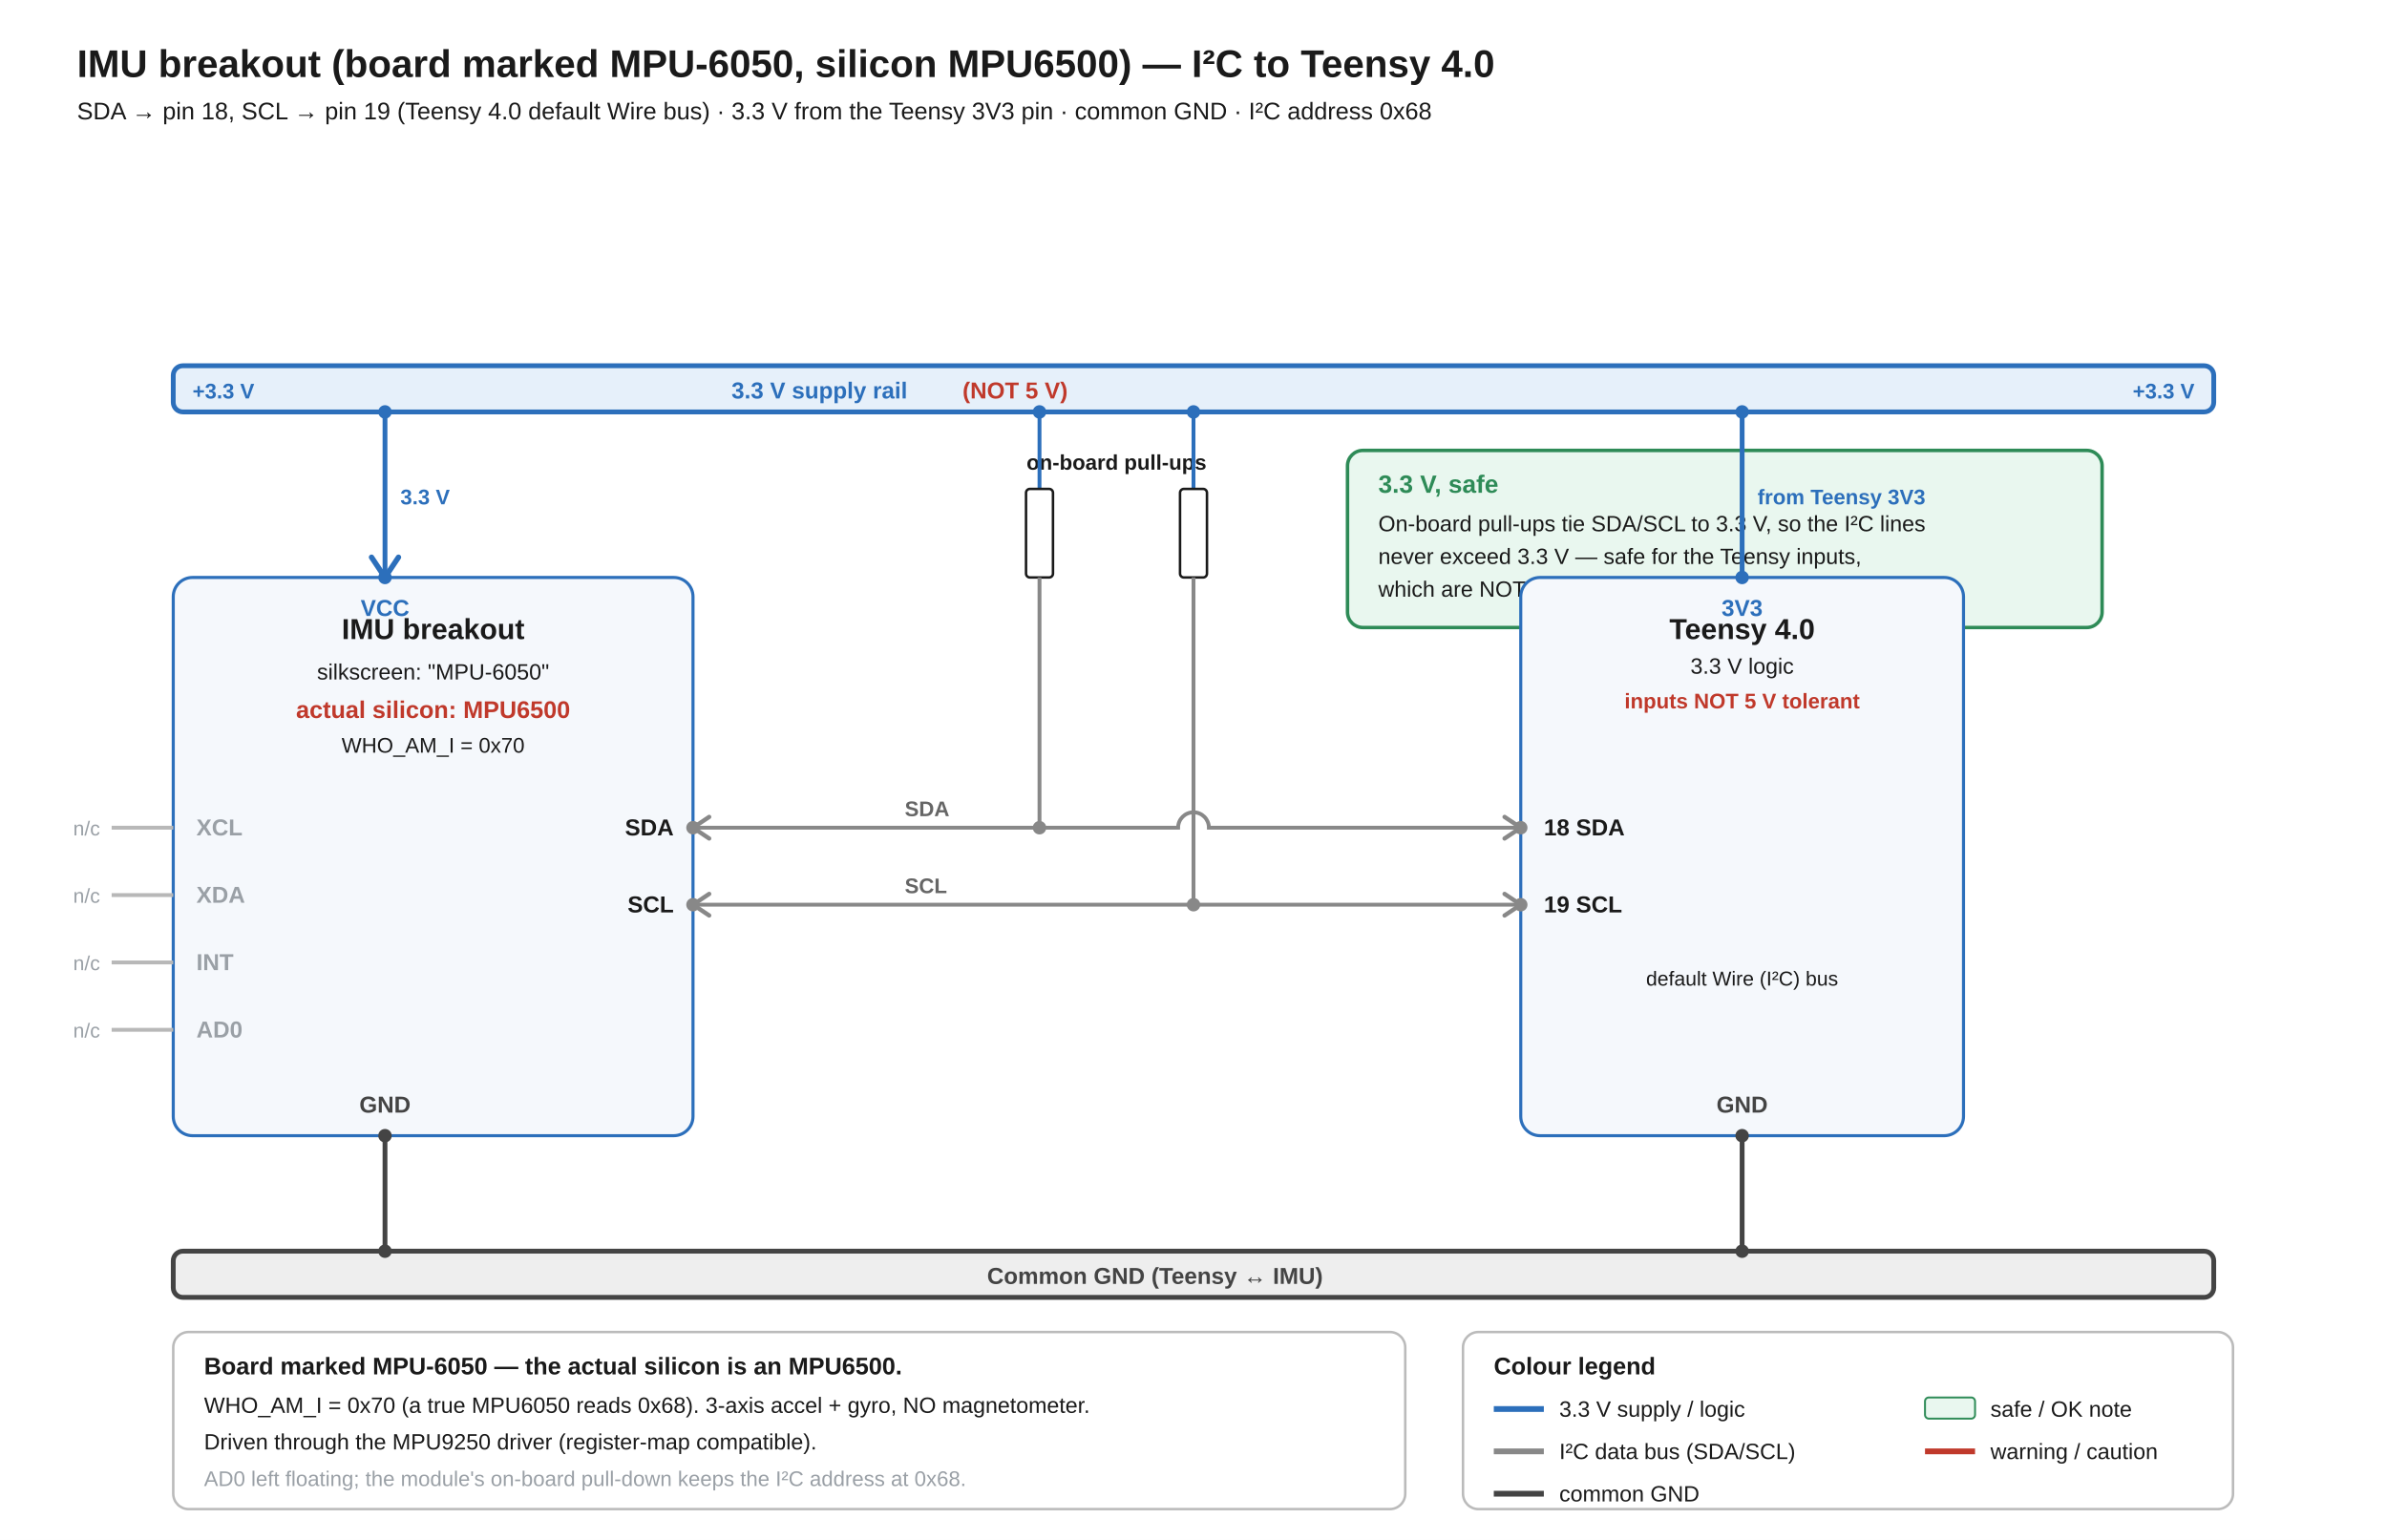
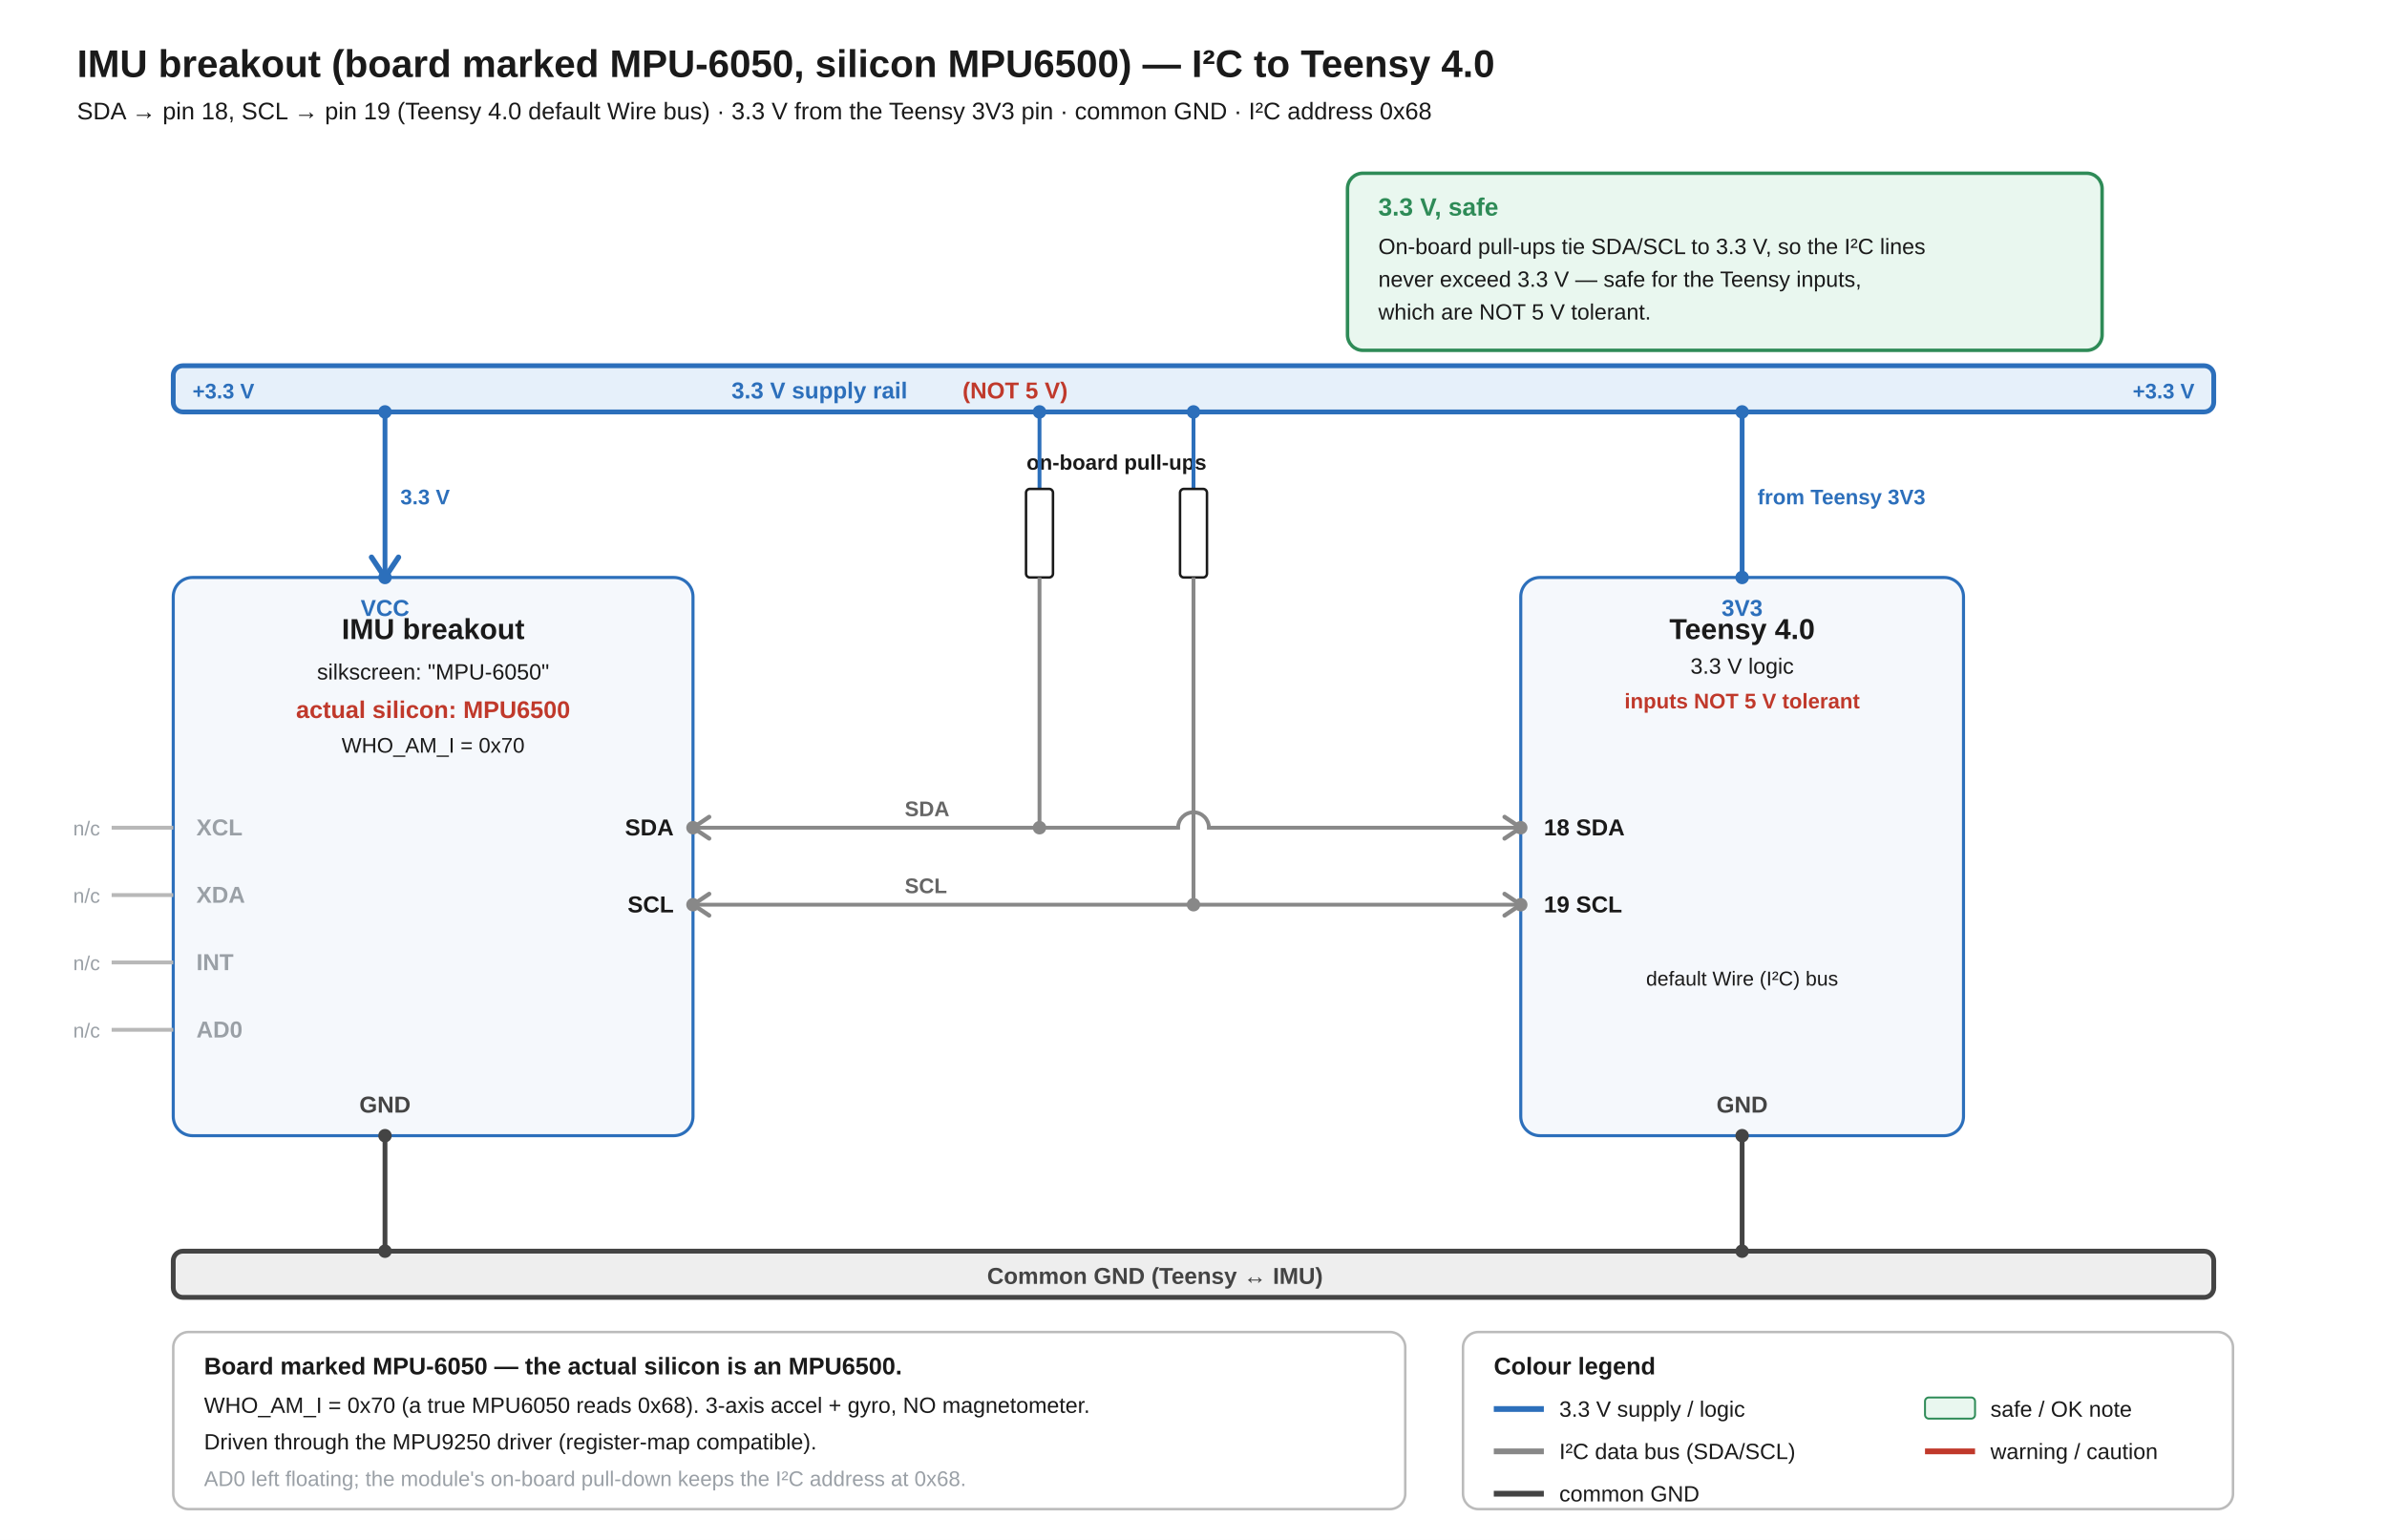
<svg xmlns="http://www.w3.org/2000/svg" width="1240" height="800" viewBox="0 0 1240 800" font-family="'Segoe UI',Arial,sans-serif">
  <defs>
    <marker id="ar" viewBox="0 0 10 10" refX="8" refY="5" markerWidth="7" markerHeight="7" orient="auto-start-reverse">
      <path d="M2 1L8 5L2 9" fill="none" stroke="context-stroke" stroke-width="1.6" stroke-linecap="round" stroke-linejoin="round" />
    </marker>
  </defs>
  <rect x="0" y="0" width="1240" height="800" fill="#ffffff" />
  <text x="40" y="40" font-weight="700" font-size="20px" fill="#1a1a1a">IMU breakout (board marked MPU-6050, silicon MPU6500) — I²C to Teensy 4.0</text>
  <text x="40" y="62" font-weight="400" font-size="12.5px" fill="#1a1a1a">SDA → pin 18, SCL → pin 19 (Teensy 4.0 default Wire bus) · 3.3 V from the Teensy 3V3 pin · common GND · I²C address 0x68</text>
  <rect x="90" y="190" width="1060" height="24" rx="5" fill="#e6f0fa" stroke="#2c6fbb" stroke-width="2.5" />
  <text x="380" y="207" font-weight="700" font-size="12px" fill="#2c6fbb">3.3 V supply rail</text>
  <text x="500" y="207" font-weight="700" font-size="12px" fill="#c0392b">(NOT 5 V)</text>
  <text x="100" y="207" font-weight="700" font-size="11px" fill="#2c6fbb">+3.3 V</text>
  <text x="1140" y="207" text-anchor="end" font-weight="700" font-size="11px" fill="#2c6fbb">+3.3 V</text>
  <text x="580" y="244" text-anchor="middle" font-weight="600" font-size="11px" fill="#1a1a1a">on-board pull-ups</text>
  <line x1="540" y1="214" x2="540" y2="254" stroke="#2c6fbb" stroke-width="2" />
  <rect x="533" y="254" width="14" height="46" rx="2" fill="#ffffff" stroke="#1a1a1a" stroke-width="1.3" />
  <line x1="540" y1="300" x2="540" y2="430" stroke="#888888" stroke-width="2" />
  <circle cx="540" cy="430" r="3.5" fill="#888888" />
  <circle cx="540" cy="214" r="3.5" fill="#2c6fbb" />
  <line x1="620" y1="214" x2="620" y2="254" stroke="#2c6fbb" stroke-width="2" />
  <rect x="613" y="254" width="14" height="46" rx="2" fill="#ffffff" stroke="#1a1a1a" stroke-width="1.3" />
  <line x1="620" y1="300" x2="620" y2="470" stroke="#888888" stroke-width="2" />
  <circle cx="620" cy="470" r="3.5" fill="#888888" />
  <circle cx="620" cy="214" r="3.5" fill="#2c6fbb" />
-   <rect x="700" y="234" width="392" height="92" rx="8" fill="#e9f7ef" stroke="#2e8b57" stroke-width="1.8" />
-   <text x="716" y="256" font-weight="700" font-size="13px" fill="#2e8b57">3.3 V, safe</text>
-   <text x="716" y="276" font-size="11.5px" fill="#1a1a1a">On-board pull-ups tie SDA/SCL to 3.3 V, so the I²C lines</text>
-   <text x="716" y="293" font-size="11.5px" fill="#1a1a1a">never exceed 3.3 V — safe for the Teensy inputs,</text>
-   <text x="716" y="310" font-size="11.5px" fill="#1a1a1a">which are NOT 5 V tolerant.</text>
+   <rect x="700" y="90" width="392" height="92" rx="8" fill="#e9f7ef" stroke="#2e8b57" stroke-width="1.8" />
+   <text x="716" y="112" font-weight="700" font-size="13px" fill="#2e8b57">3.3 V, safe</text>
+   <text x="716" y="132" font-size="11.5px" fill="#1a1a1a">On-board pull-ups tie SDA/SCL to 3.3 V, so the I²C lines</text>
+   <text x="716" y="149" font-size="11.5px" fill="#1a1a1a">never exceed 3.3 V — safe for the Teensy inputs,</text>
+   <text x="716" y="166" font-size="11.5px" fill="#1a1a1a">which are NOT 5 V tolerant.</text>
  <rect x="90" y="300" width="270" height="290" rx="10" fill="#f5f8fc" stroke="#2c6fbb" stroke-width="1.6" />
  <text x="225" y="332" text-anchor="middle" font-weight="700" font-size="15px" fill="#1a1a1a">IMU breakout</text>
  <text x="225" y="353" text-anchor="middle" font-size="11.5px" fill="#1a1a1a">silkscreen: "MPU-6050"</text>
  <text x="225" y="373" text-anchor="middle" font-weight="700" font-size="12.5px" fill="#c0392b">actual silicon: MPU6500</text>
  <text x="225" y="391" text-anchor="middle" font-size="11px" fill="#1a1a1a">WHO_AM_I = 0x70</text>
  <text x="350" y="434" text-anchor="end" font-weight="700" font-size="12px" fill="#1a1a1a">SDA</text>
  <text x="350" y="474" text-anchor="end" font-weight="700" font-size="12px" fill="#1a1a1a">SCL</text>
  <circle cx="360" cy="430" r="3.5" fill="#888888" />
  <circle cx="360" cy="470" r="3.5" fill="#888888" />
  <text x="200" y="320" text-anchor="middle" font-weight="700" font-size="12px" fill="#2c6fbb">VCC</text>
  <circle cx="200" cy="300" r="3.5" fill="#2c6fbb" />
  <text x="200" y="578" text-anchor="middle" font-weight="700" font-size="12px" fill="#444444">GND</text>
  <circle cx="200" cy="590" r="3.5" fill="#444444" />
  <text x="102" y="434" font-weight="600" font-size="12px" fill="#9aa0a6">XCL</text>
  <text x="102" y="469" font-weight="600" font-size="12px" fill="#9aa0a6">XDA</text>
  <text x="102" y="504" font-weight="600" font-size="12px" fill="#9aa0a6">INT</text>
  <text x="102" y="539" font-weight="600" font-size="12px" fill="#9aa0a6">AD0</text>
  <line x1="90" y1="430" x2="58" y2="430" stroke="#b8b8b8" stroke-width="2" />
  <line x1="90" y1="465" x2="58" y2="465" stroke="#b8b8b8" stroke-width="2" />
  <line x1="90" y1="500" x2="58" y2="500" stroke="#b8b8b8" stroke-width="2" />
  <line x1="90" y1="535" x2="58" y2="535" stroke="#b8b8b8" stroke-width="2" />
  <text x="52" y="434" text-anchor="end" font-size="10.5px" fill="#9aa0a6">n/c</text>
  <text x="52" y="469" text-anchor="end" font-size="10.5px" fill="#9aa0a6">n/c</text>
  <text x="52" y="504" text-anchor="end" font-size="10.5px" fill="#9aa0a6">n/c</text>
  <text x="52" y="539" text-anchor="end" font-size="10.5px" fill="#9aa0a6">n/c</text>
  <rect x="790" y="300" width="230" height="290" rx="10" fill="#f5f8fc" stroke="#2c6fbb" stroke-width="1.6" />
  <text x="905" y="332" text-anchor="middle" font-weight="700" font-size="15px" fill="#1a1a1a">Teensy 4.0</text>
  <text x="905" y="350" text-anchor="middle" font-size="11.5px" fill="#1a1a1a">3.3 V logic</text>
  <text x="905" y="368" text-anchor="middle" font-weight="600" font-size="11px" fill="#c0392b">inputs NOT 5 V tolerant</text>
  <text x="802" y="434" font-weight="700" font-size="12px" fill="#1a1a1a">18  SDA</text>
  <text x="802" y="474" font-weight="700" font-size="12px" fill="#1a1a1a">19  SCL</text>
  <text x="905" y="512" text-anchor="middle" font-size="10.5px" fill="#1a1a1a">default Wire (I²C) bus</text>
  <circle cx="790" cy="430" r="3.5" fill="#888888" />
  <circle cx="790" cy="470" r="3.5" fill="#888888" />
  <text x="905" y="320" text-anchor="middle" font-weight="700" font-size="12px" fill="#2c6fbb">3V3</text>
  <circle cx="905" cy="300" r="3.5" fill="#2c6fbb" />
  <text x="905" y="578" text-anchor="middle" font-weight="700" font-size="12px" fill="#444444">GND</text>
  <circle cx="905" cy="590" r="3.5" fill="#444444" />
  <path d="M360 430 H612 A 8 8 0 0 1 628 430 H790" fill="none" stroke="#888888" stroke-width="2" marker-start="url(#ar)" marker-end="url(#ar)" />
  <text x="470" y="424" font-weight="600" font-size="11px" fill="#666666">SDA</text>
  <line x1="360" y1="470" x2="790" y2="470" stroke="#888888" stroke-width="2" marker-start="url(#ar)" marker-end="url(#ar)" />
  <text x="470" y="464" font-weight="600" font-size="11px" fill="#666666">SCL</text>
  <line x1="200" y1="214" x2="200" y2="300" stroke="#2c6fbb" stroke-width="2.5" marker-end="url(#ar)" />
  <circle cx="200" cy="214" r="3.5" fill="#2c6fbb" />
  <text x="208" y="262" font-weight="700" font-size="11px" fill="#2c6fbb">3.3 V</text>
  <line x1="905" y1="300" x2="905" y2="214" stroke="#2c6fbb" stroke-width="2.5" />
  <circle cx="905" cy="214" r="3.5" fill="#2c6fbb" />
  <text x="913" y="262" font-weight="700" font-size="11px" fill="#2c6fbb">from Teensy 3V3</text>
  <line x1="200" y1="590" x2="200" y2="650" stroke="#444444" stroke-width="2.5" />
  <line x1="905" y1="590" x2="905" y2="650" stroke="#444444" stroke-width="2.5" />
  <rect x="90" y="650" width="1060" height="24" rx="5" fill="#eeeeee" stroke="#444444" stroke-width="2.5" />
  <text x="600" y="667" text-anchor="middle" font-weight="700" font-size="12px" fill="#444444">Common GND  (Teensy ↔ IMU)</text>
  <circle cx="200" cy="650" r="3.5" fill="#444444" />
  <circle cx="905" cy="650" r="3.5" fill="#444444" />
  <rect x="90" y="692" width="640" height="92" rx="8" fill="#ffffff" stroke="#bbbbbb" stroke-width="1.3" />
  <text x="106" y="714" font-weight="700" font-size="12.5px" fill="#1a1a1a">Board marked MPU-6050 — the actual silicon is an MPU6500.</text>
  <text x="106" y="734" font-size="11.5px" fill="#1a1a1a">WHO_AM_I = 0x70  (a true MPU6050 reads 0x68).  3-axis accel + gyro, NO magnetometer.</text>
  <text x="106" y="753" font-size="11.5px" fill="#1a1a1a">Driven through the MPU9250 driver (register-map compatible).</text>
  <text x="106" y="772" font-size="11px" fill="#9aa0a6">AD0 left floating; the module's on-board pull-down keeps the I²C address at 0x68.</text>
  <rect x="760" y="692" width="400" height="92" rx="8" fill="#ffffff" stroke="#bbbbbb" stroke-width="1.3" />
  <text x="776" y="714" font-weight="700" font-size="12.5px" fill="#1a1a1a">Colour legend</text>
  <line x1="776" y1="732" x2="802" y2="732" stroke="#2c6fbb" stroke-width="3" />
  <text x="810" y="736" font-size="11.5px" fill="#1a1a1a">3.3 V supply / logic</text>
  <line x1="776" y1="754" x2="802" y2="754" stroke="#888888" stroke-width="3" />
  <text x="810" y="758" font-size="11.5px" fill="#1a1a1a">I²C data bus (SDA/SCL)</text>
  <line x1="776" y1="776" x2="802" y2="776" stroke="#444444" stroke-width="3" />
  <text x="810" y="780" font-size="11.5px" fill="#1a1a1a">common GND</text>
  <rect x="1000" y="726" width="26" height="11" rx="2" fill="#e9f7ef" stroke="#2e8b57" />
  <text x="1034" y="736" font-size="11.5px" fill="#1a1a1a">safe / OK note</text>
  <line x1="1000" y1="754" x2="1026" y2="754" stroke="#c0392b" stroke-width="3" />
  <text x="1034" y="758" font-size="11.5px" fill="#1a1a1a">warning / caution</text>
</svg>
